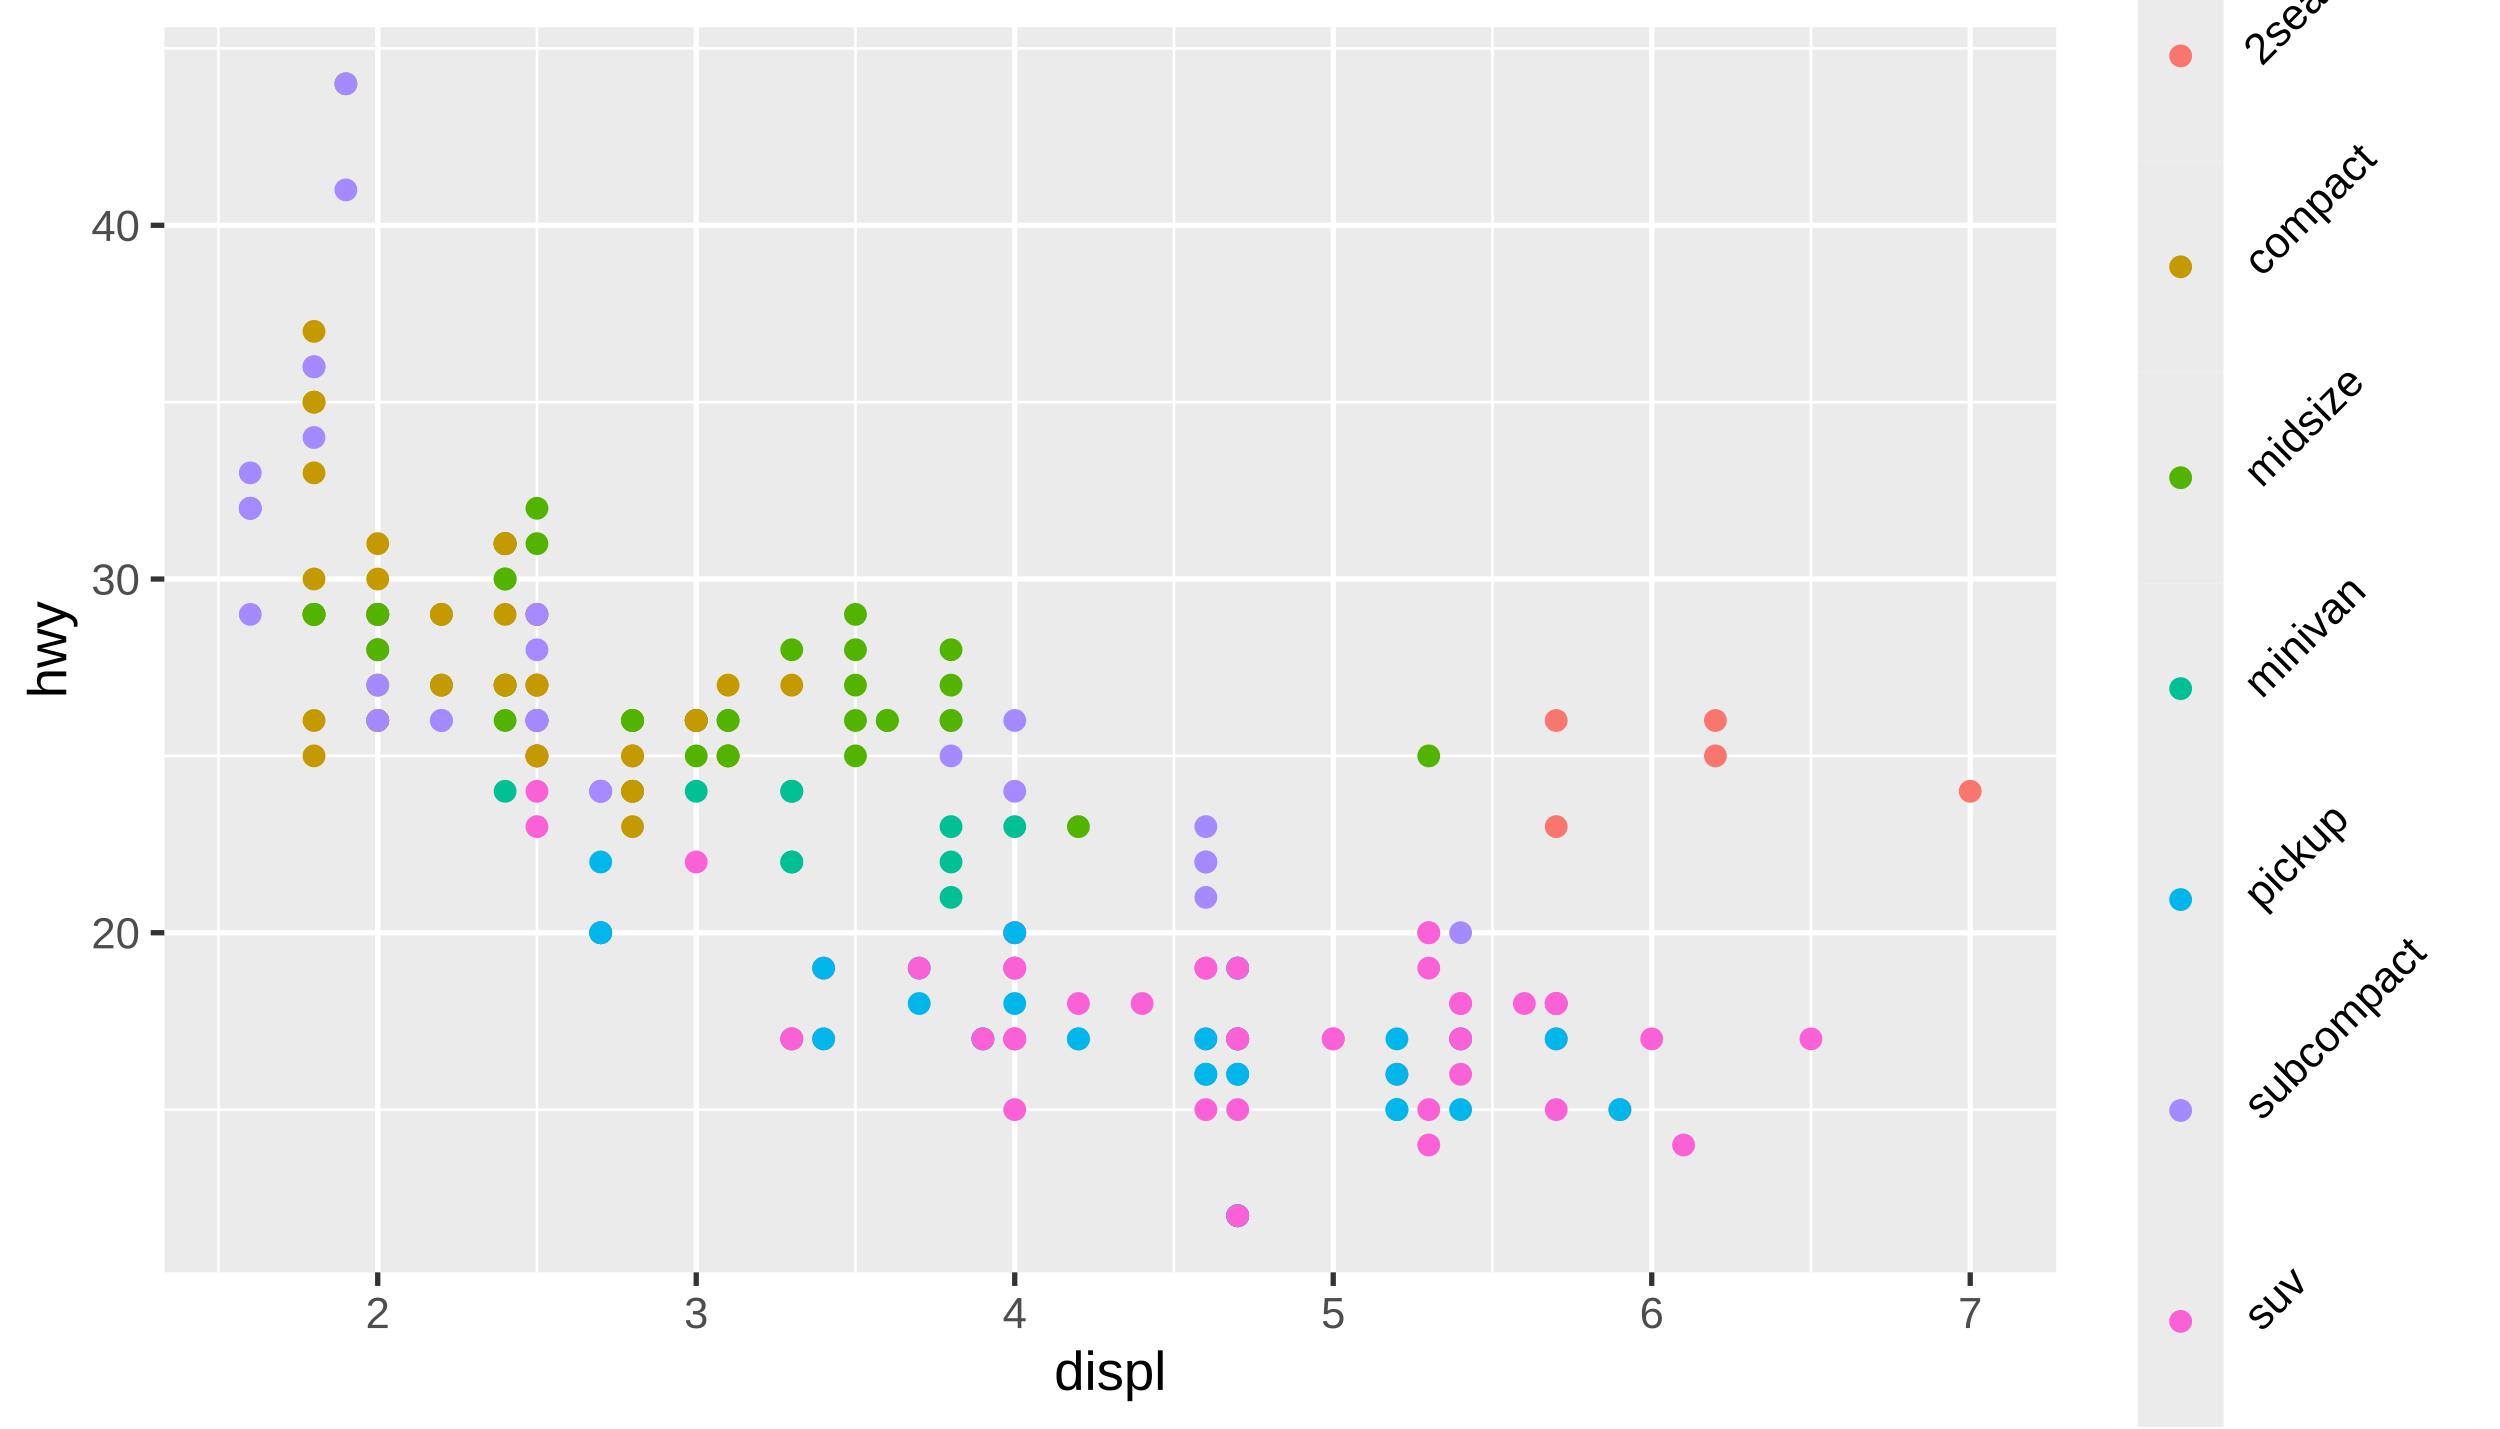
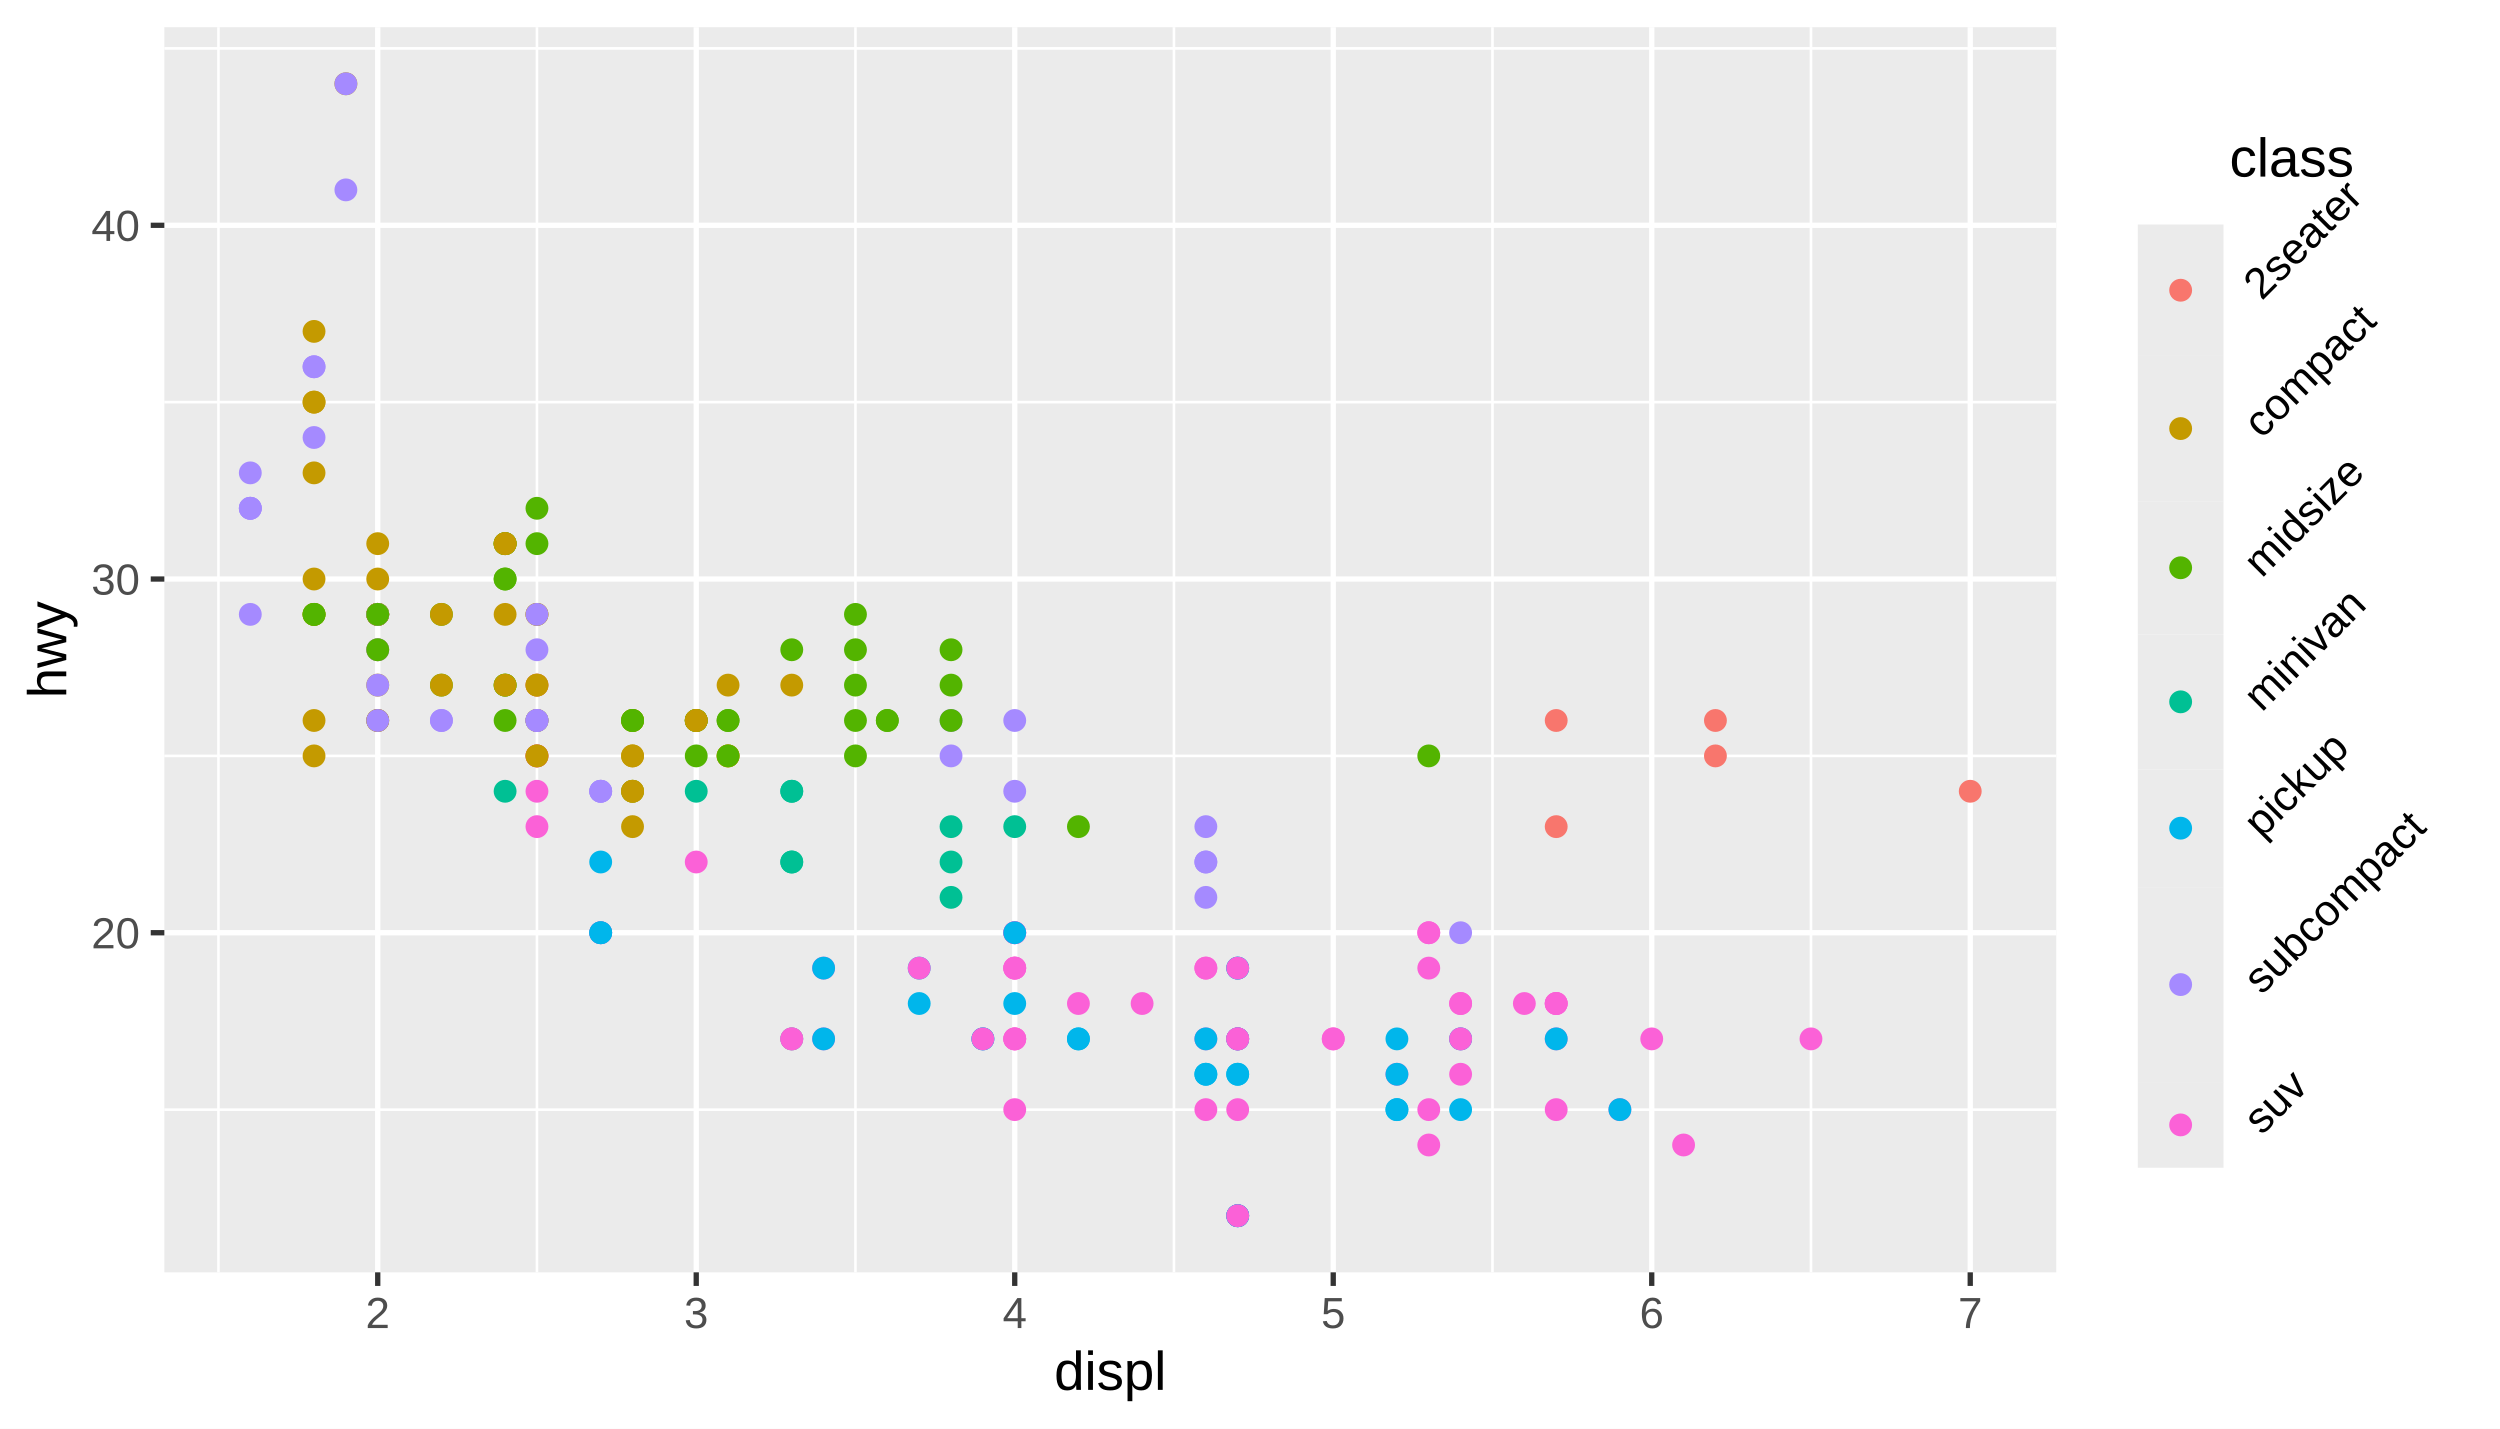
<svg xmlns="http://www.w3.org/2000/svg" width="504.00pt" height="288.00pt" viewBox="0 0 504.00 288.00">
  <g class="svglite">
    <defs>
      <style type="text/css">
    .svglite line, .svglite polyline, .svglite polygon, .svglite path, .svglite rect, .svglite circle {
      fill: none;
      stroke: #000000;
      stroke-linecap: round;
      stroke-linejoin: round;
      stroke-miterlimit: 10.00;
    }
    .svglite text {
      white-space: pre;
    }
    .svglite g.glyphgroup path {
      fill: inherit;
      stroke: none;
    }
  </style>
    </defs>
    <rect width="100%" height="100%" style="stroke: none; fill: none;" />
    <defs>
      <clipPath id="cpMC4wMHw1MDQuMDB8MC4wMHwyODguMDA=">
        <rect x="0.00" y="0.00" width="504.00" height="288.00" />
      </clipPath>
    </defs>
    <g clip-path="url(#cpMC4wMHw1MDQuMDB8MC4wMHwyODguMDA=)">
      <rect x="0.00" y="0.00" width="504.00" height="288.00" style="stroke-width: 1.07; stroke: #FFFFFF; fill: #FFFFFF;" />
    </g>
    <defs>
      <clipPath id="cpMzMuMTN8NDE0LjU0fDUuNDh8MjU2LjUw">
        <rect x="33.13" y="5.48" width="381.41" height="251.02" />
      </clipPath>
    </defs>
    <g clip-path="url(#cpMzMuMTN8NDE0LjU0fDUuNDh8MjU2LjUw)">
      <rect x="33.13" y="5.48" width="381.41" height="251.02" style="stroke-width: 1.07; stroke: none; fill: #EBEBEB;" />
      <polyline points="33.13,223.70 414.54,223.70 " style="stroke-width: 0.53; stroke: #FFFFFF; stroke-linecap: butt;" />
      <polyline points="33.13,152.39 414.54,152.39 " style="stroke-width: 0.53; stroke: #FFFFFF; stroke-linecap: butt;" />
      <polyline points="33.13,81.07 414.54,81.07 " style="stroke-width: 0.53; stroke: #FFFFFF; stroke-linecap: butt;" />
      <polyline points="33.13,9.76 414.54,9.76 " style="stroke-width: 0.53; stroke: #FFFFFF; stroke-linecap: butt;" />
      <polyline points="44.04,256.50 44.04,5.48 " style="stroke-width: 0.53; stroke: #FFFFFF; stroke-linecap: butt;" />
      <polyline points="108.25,256.50 108.25,5.48 " style="stroke-width: 0.53; stroke: #FFFFFF; stroke-linecap: butt;" />
      <polyline points="172.46,256.50 172.46,5.48 " style="stroke-width: 0.53; stroke: #FFFFFF; stroke-linecap: butt;" />
      <polyline points="236.67,256.50 236.67,5.48 " style="stroke-width: 0.53; stroke: #FFFFFF; stroke-linecap: butt;" />
      <polyline points="300.88,256.50 300.88,5.48 " style="stroke-width: 0.53; stroke: #FFFFFF; stroke-linecap: butt;" />
      <polyline points="365.09,256.50 365.09,5.48 " style="stroke-width: 0.53; stroke: #FFFFFF; stroke-linecap: butt;" />
      <polyline points="33.13,188.04 414.54,188.04 " style="stroke-width: 1.07; stroke: #FFFFFF; stroke-linecap: butt;" />
      <polyline points="33.13,116.73 414.54,116.73 " style="stroke-width: 1.07; stroke: #FFFFFF; stroke-linecap: butt;" />
      <polyline points="33.13,45.42 414.54,45.42 " style="stroke-width: 1.07; stroke: #FFFFFF; stroke-linecap: butt;" />
      <polyline points="76.15,256.50 76.15,5.48 " style="stroke-width: 1.07; stroke: #FFFFFF; stroke-linecap: butt;" />
      <polyline points="140.36,256.50 140.36,5.48 " style="stroke-width: 1.07; stroke: #FFFFFF; stroke-linecap: butt;" />
      <polyline points="204.57,256.50 204.57,5.48 " style="stroke-width: 1.07; stroke: #FFFFFF; stroke-linecap: butt;" />
      <polyline points="268.78,256.50 268.78,5.48 " style="stroke-width: 1.07; stroke: #FFFFFF; stroke-linecap: butt;" />
      <polyline points="332.99,256.50 332.99,5.48 " style="stroke-width: 1.07; stroke: #FFFFFF; stroke-linecap: butt;" />
      <polyline points="397.20,256.50 397.20,5.48 " style="stroke-width: 1.07; stroke: #FFFFFF; stroke-linecap: butt;" />
      <circle cx="63.31" cy="123.86" r="1.95" style="stroke-width: 0.71; stroke: #C49A00; fill: #C49A00;" />
      <circle cx="63.31" cy="123.86" r="1.95" style="stroke-width: 0.71; stroke: #C49A00; fill: #C49A00;" />
      <circle cx="76.15" cy="109.60" r="1.95" style="stroke-width: 0.71; stroke: #C49A00; fill: #C49A00;" />
      <circle cx="76.15" cy="116.73" r="1.95" style="stroke-width: 0.71; stroke: #C49A00; fill: #C49A00;" />
      <circle cx="127.52" cy="145.25" r="1.95" style="stroke-width: 0.71; stroke: #C49A00; fill: #C49A00;" />
      <circle cx="127.52" cy="145.25" r="1.95" style="stroke-width: 0.71; stroke: #C49A00; fill: #C49A00;" />
      <circle cx="146.78" cy="138.12" r="1.95" style="stroke-width: 0.71; stroke: #C49A00; fill: #C49A00;" />
      <circle cx="63.31" cy="145.25" r="1.95" style="stroke-width: 0.71; stroke: #C49A00; fill: #C49A00;" />
      <circle cx="63.31" cy="152.39" r="1.95" style="stroke-width: 0.71; stroke: #C49A00; fill: #C49A00;" />
      <circle cx="76.15" cy="130.99" r="1.95" style="stroke-width: 0.71; stroke: #C49A00; fill: #C49A00;" />
      <circle cx="76.15" cy="138.12" r="1.95" style="stroke-width: 0.71; stroke: #C49A00; fill: #C49A00;" />
      <circle cx="127.52" cy="152.39" r="1.95" style="stroke-width: 0.71; stroke: #C49A00; fill: #C49A00;" />
      <circle cx="127.52" cy="152.39" r="1.95" style="stroke-width: 0.71; stroke: #C49A00; fill: #C49A00;" />
      <circle cx="146.78" cy="152.39" r="1.95" style="stroke-width: 0.71; stroke: #C49A00; fill: #C49A00;" />
      <circle cx="146.78" cy="152.39" r="1.95" style="stroke-width: 0.71; stroke: #C49A00; fill: #C49A00;" />
      <circle cx="127.52" cy="159.52" r="1.95" style="stroke-width: 0.71; stroke: #53B400; fill: #53B400;" />
      <circle cx="146.78" cy="152.39" r="1.95" style="stroke-width: 0.71; stroke: #53B400; fill: #53B400;" />
      <circle cx="217.41" cy="166.65" r="1.95" style="stroke-width: 0.71; stroke: #53B400; fill: #53B400;" />
      <circle cx="288.04" cy="188.04" r="1.95" style="stroke-width: 0.71; stroke: #FB61D7; fill: #FB61D7;" />
      <circle cx="288.04" cy="223.70" r="1.95" style="stroke-width: 0.71; stroke: #FB61D7; fill: #FB61D7;" />
      <circle cx="288.04" cy="188.04" r="1.95" style="stroke-width: 0.71; stroke: #FB61D7; fill: #FB61D7;" />
      <circle cx="313.73" cy="209.44" r="1.95" style="stroke-width: 0.71; stroke: #FB61D7; fill: #FB61D7;" />
      <circle cx="332.99" cy="209.44" r="1.95" style="stroke-width: 0.71; stroke: #FB61D7; fill: #FB61D7;" />
      <circle cx="313.73" cy="145.25" r="1.95" style="stroke-width: 0.71; stroke: #F8766D; fill: #F8766D;" />
      <circle cx="313.73" cy="166.65" r="1.95" style="stroke-width: 0.71; stroke: #F8766D; fill: #F8766D;" />
      <circle cx="345.83" cy="145.25" r="1.95" style="stroke-width: 0.71; stroke: #F8766D; fill: #F8766D;" />
      <circle cx="345.83" cy="152.39" r="1.95" style="stroke-width: 0.71; stroke: #F8766D; fill: #F8766D;" />
      <circle cx="397.20" cy="159.52" r="1.95" style="stroke-width: 0.71; stroke: #F8766D; fill: #F8766D;" />
      <circle cx="288.04" cy="195.17" r="1.95" style="stroke-width: 0.71; stroke: #FB61D7; fill: #FB61D7;" />
      <circle cx="288.04" cy="230.83" r="1.95" style="stroke-width: 0.71; stroke: #FB61D7; fill: #FB61D7;" />
      <circle cx="313.73" cy="223.70" r="1.95" style="stroke-width: 0.71; stroke: #FB61D7; fill: #FB61D7;" />
      <circle cx="365.09" cy="209.44" r="1.95" style="stroke-width: 0.71; stroke: #FB61D7; fill: #FB61D7;" />
      <circle cx="101.83" cy="138.12" r="1.95" style="stroke-width: 0.71; stroke: #53B400; fill: #53B400;" />
      <circle cx="101.83" cy="116.73" r="1.95" style="stroke-width: 0.71; stroke: #53B400; fill: #53B400;" />
      <circle cx="146.78" cy="145.25" r="1.95" style="stroke-width: 0.71; stroke: #53B400; fill: #53B400;" />
      <circle cx="172.46" cy="123.86" r="1.95" style="stroke-width: 0.71; stroke: #53B400; fill: #53B400;" />
      <circle cx="178.88" cy="145.25" r="1.95" style="stroke-width: 0.71; stroke: #53B400; fill: #53B400;" />
      <circle cx="101.83" cy="159.52" r="1.95" style="stroke-width: 0.71; stroke: #00C094; fill: #00C094;" />
      <circle cx="140.36" cy="159.52" r="1.95" style="stroke-width: 0.71; stroke: #00C094; fill: #00C094;" />
      <circle cx="159.62" cy="173.78" r="1.95" style="stroke-width: 0.71; stroke: #00C094; fill: #00C094;" />
      <circle cx="159.62" cy="173.78" r="1.95" style="stroke-width: 0.71; stroke: #00C094; fill: #00C094;" />
      <circle cx="159.62" cy="159.52" r="1.95" style="stroke-width: 0.71; stroke: #00C094; fill: #00C094;" />
      <circle cx="159.62" cy="159.52" r="1.95" style="stroke-width: 0.71; stroke: #00C094; fill: #00C094;" />
      <circle cx="159.62" cy="209.44" r="1.95" style="stroke-width: 0.71; stroke: #00C094; fill: #00C094;" />
      <circle cx="191.73" cy="173.78" r="1.95" style="stroke-width: 0.71; stroke: #00C094; fill: #00C094;" />
      <circle cx="191.73" cy="180.91" r="1.95" style="stroke-width: 0.71; stroke: #00C094; fill: #00C094;" />
      <circle cx="191.73" cy="166.65" r="1.95" style="stroke-width: 0.71; stroke: #00C094; fill: #00C094;" />
      <circle cx="204.57" cy="166.65" r="1.95" style="stroke-width: 0.71; stroke: #00C094; fill: #00C094;" />
      <circle cx="185.31" cy="195.17" r="1.95" style="stroke-width: 0.71; stroke: #00B6EB; fill: #00B6EB;" />
      <circle cx="185.31" cy="202.31" r="1.95" style="stroke-width: 0.71; stroke: #00B6EB; fill: #00B6EB;" />
      <circle cx="198.15" cy="209.44" r="1.95" style="stroke-width: 0.71; stroke: #00B6EB; fill: #00B6EB;" />
      <circle cx="198.15" cy="209.44" r="1.95" style="stroke-width: 0.71; stroke: #00B6EB; fill: #00B6EB;" />
      <circle cx="249.52" cy="195.17" r="1.95" style="stroke-width: 0.71; stroke: #00B6EB; fill: #00B6EB;" />
      <circle cx="249.52" cy="195.17" r="1.95" style="stroke-width: 0.71; stroke: #00B6EB; fill: #00B6EB;" />
      <circle cx="249.52" cy="245.09" r="1.95" style="stroke-width: 0.71; stroke: #00B6EB; fill: #00B6EB;" />
      <circle cx="281.62" cy="209.44" r="1.95" style="stroke-width: 0.71; stroke: #00B6EB; fill: #00B6EB;" />
      <circle cx="281.62" cy="223.70" r="1.95" style="stroke-width: 0.71; stroke: #00B6EB; fill: #00B6EB;" />
      <circle cx="198.15" cy="209.44" r="1.95" style="stroke-width: 0.71; stroke: #FB61D7; fill: #FB61D7;" />
      <circle cx="249.52" cy="209.44" r="1.95" style="stroke-width: 0.71; stroke: #FB61D7; fill: #FB61D7;" />
      <circle cx="249.52" cy="245.09" r="1.95" style="stroke-width: 0.71; stroke: #FB61D7; fill: #FB61D7;" />
      <circle cx="249.52" cy="209.44" r="1.95" style="stroke-width: 0.71; stroke: #FB61D7; fill: #FB61D7;" />
      <circle cx="281.62" cy="216.57" r="1.95" style="stroke-width: 0.71; stroke: #FB61D7; fill: #FB61D7;" />
      <circle cx="313.73" cy="202.31" r="1.95" style="stroke-width: 0.71; stroke: #FB61D7; fill: #FB61D7;" />
      <circle cx="326.57" cy="223.70" r="1.95" style="stroke-width: 0.71; stroke: #FB61D7; fill: #FB61D7;" />
      <circle cx="249.52" cy="216.57" r="1.95" style="stroke-width: 0.71; stroke: #00B6EB; fill: #00B6EB;" />
      <circle cx="249.52" cy="245.09" r="1.95" style="stroke-width: 0.71; stroke: #00B6EB; fill: #00B6EB;" />
      <circle cx="249.52" cy="209.44" r="1.95" style="stroke-width: 0.71; stroke: #00B6EB; fill: #00B6EB;" />
      <circle cx="249.52" cy="209.44" r="1.95" style="stroke-width: 0.71; stroke: #00B6EB; fill: #00B6EB;" />
      <circle cx="249.52" cy="216.57" r="1.95" style="stroke-width: 0.71; stroke: #00B6EB; fill: #00B6EB;" />
      <circle cx="249.52" cy="245.09" r="1.95" style="stroke-width: 0.71; stroke: #00B6EB; fill: #00B6EB;" />
      <circle cx="281.62" cy="223.70" r="1.95" style="stroke-width: 0.71; stroke: #00B6EB; fill: #00B6EB;" />
      <circle cx="281.62" cy="216.57" r="1.95" style="stroke-width: 0.71; stroke: #00B6EB; fill: #00B6EB;" />
      <circle cx="313.73" cy="209.44" r="1.95" style="stroke-width: 0.71; stroke: #00B6EB; fill: #00B6EB;" />
      <circle cx="326.57" cy="223.70" r="1.95" style="stroke-width: 0.71; stroke: #00B6EB; fill: #00B6EB;" />
      <circle cx="243.10" cy="209.44" r="1.95" style="stroke-width: 0.71; stroke: #FB61D7; fill: #FB61D7;" />
      <circle cx="294.46" cy="209.44" r="1.95" style="stroke-width: 0.71; stroke: #FB61D7; fill: #FB61D7;" />
      <circle cx="294.46" cy="202.31" r="1.95" style="stroke-width: 0.71; stroke: #FB61D7; fill: #FB61D7;" />
      <circle cx="204.57" cy="209.44" r="1.95" style="stroke-width: 0.71; stroke: #FB61D7; fill: #FB61D7;" />
      <circle cx="204.57" cy="195.17" r="1.95" style="stroke-width: 0.71; stroke: #FB61D7; fill: #FB61D7;" />
      <circle cx="204.57" cy="209.44" r="1.95" style="stroke-width: 0.71; stroke: #FB61D7; fill: #FB61D7;" />
      <circle cx="204.57" cy="195.17" r="1.95" style="stroke-width: 0.71; stroke: #FB61D7; fill: #FB61D7;" />
      <circle cx="243.10" cy="195.17" r="1.95" style="stroke-width: 0.71; stroke: #FB61D7; fill: #FB61D7;" />
      <circle cx="268.78" cy="209.44" r="1.95" style="stroke-width: 0.71; stroke: #FB61D7; fill: #FB61D7;" />
      <circle cx="217.41" cy="209.44" r="1.95" style="stroke-width: 0.71; stroke: #00B6EB; fill: #00B6EB;" />
      <circle cx="217.41" cy="209.44" r="1.95" style="stroke-width: 0.71; stroke: #00B6EB; fill: #00B6EB;" />
      <circle cx="243.10" cy="216.57" r="1.95" style="stroke-width: 0.71; stroke: #00B6EB; fill: #00B6EB;" />
      <circle cx="243.10" cy="216.57" r="1.95" style="stroke-width: 0.71; stroke: #00B6EB; fill: #00B6EB;" />
      <circle cx="243.10" cy="209.44" r="1.95" style="stroke-width: 0.71; stroke: #00B6EB; fill: #00B6EB;" />
      <circle cx="294.46" cy="223.70" r="1.95" style="stroke-width: 0.71; stroke: #00B6EB; fill: #00B6EB;" />
      <circle cx="294.46" cy="209.44" r="1.95" style="stroke-width: 0.71; stroke: #00B6EB; fill: #00B6EB;" />
      <circle cx="191.73" cy="145.25" r="1.95" style="stroke-width: 0.71; stroke: #A58AFF; fill: #A58AFF;" />
      <circle cx="191.73" cy="152.39" r="1.95" style="stroke-width: 0.71; stroke: #A58AFF; fill: #A58AFF;" />
      <circle cx="204.57" cy="145.25" r="1.95" style="stroke-width: 0.71; stroke: #A58AFF; fill: #A58AFF;" />
      <circle cx="204.57" cy="159.52" r="1.95" style="stroke-width: 0.71; stroke: #A58AFF; fill: #A58AFF;" />
      <circle cx="243.10" cy="180.91" r="1.95" style="stroke-width: 0.71; stroke: #A58AFF; fill: #A58AFF;" />
      <circle cx="243.10" cy="173.78" r="1.95" style="stroke-width: 0.71; stroke: #A58AFF; fill: #A58AFF;" />
      <circle cx="243.10" cy="166.65" r="1.95" style="stroke-width: 0.71; stroke: #A58AFF; fill: #A58AFF;" />
      <circle cx="243.10" cy="173.78" r="1.95" style="stroke-width: 0.71; stroke: #A58AFF; fill: #A58AFF;" />
      <circle cx="294.46" cy="188.04" r="1.95" style="stroke-width: 0.71; stroke: #A58AFF; fill: #A58AFF;" />
      <circle cx="50.46" cy="95.33" r="1.95" style="stroke-width: 0.71; stroke: #A58AFF; fill: #A58AFF;" />
      <circle cx="50.46" cy="102.47" r="1.95" style="stroke-width: 0.71; stroke: #A58AFF; fill: #A58AFF;" />
      <circle cx="50.46" cy="102.47" r="1.95" style="stroke-width: 0.71; stroke: #A58AFF; fill: #A58AFF;" />
      <circle cx="50.46" cy="123.86" r="1.95" style="stroke-width: 0.71; stroke: #A58AFF; fill: #A58AFF;" />
      <circle cx="50.46" cy="102.47" r="1.95" style="stroke-width: 0.71; stroke: #A58AFF; fill: #A58AFF;" />
      <circle cx="63.31" cy="88.20" r="1.95" style="stroke-width: 0.71; stroke: #A58AFF; fill: #A58AFF;" />
      <circle cx="63.31" cy="73.94" r="1.95" style="stroke-width: 0.71; stroke: #A58AFF; fill: #A58AFF;" />
      <circle cx="63.31" cy="73.94" r="1.95" style="stroke-width: 0.71; stroke: #A58AFF; fill: #A58AFF;" />
      <circle cx="76.15" cy="123.86" r="1.95" style="stroke-width: 0.71; stroke: #A58AFF; fill: #A58AFF;" />
      <circle cx="101.83" cy="145.25" r="1.95" style="stroke-width: 0.71; stroke: #53B400; fill: #53B400;" />
      <circle cx="101.83" cy="138.12" r="1.95" style="stroke-width: 0.71; stroke: #53B400; fill: #53B400;" />
      <circle cx="101.83" cy="116.73" r="1.95" style="stroke-width: 0.71; stroke: #53B400; fill: #53B400;" />
      <circle cx="101.83" cy="109.60" r="1.95" style="stroke-width: 0.71; stroke: #53B400; fill: #53B400;" />
      <circle cx="108.25" cy="145.25" r="1.95" style="stroke-width: 0.71; stroke: #53B400; fill: #53B400;" />
      <circle cx="108.25" cy="145.25" r="1.95" style="stroke-width: 0.71; stroke: #53B400; fill: #53B400;" />
      <circle cx="159.62" cy="130.99" r="1.95" style="stroke-width: 0.71; stroke: #53B400; fill: #53B400;" />
      <circle cx="76.15" cy="145.25" r="1.95" style="stroke-width: 0.71; stroke: #A58AFF; fill: #A58AFF;" />
      <circle cx="76.15" cy="123.86" r="1.95" style="stroke-width: 0.71; stroke: #A58AFF; fill: #A58AFF;" />
      <circle cx="76.15" cy="130.99" r="1.95" style="stroke-width: 0.71; stroke: #A58AFF; fill: #A58AFF;" />
      <circle cx="76.15" cy="138.12" r="1.95" style="stroke-width: 0.71; stroke: #A58AFF; fill: #A58AFF;" />
      <circle cx="121.10" cy="159.52" r="1.95" style="stroke-width: 0.71; stroke: #A58AFF; fill: #A58AFF;" />
      <circle cx="121.10" cy="159.52" r="1.95" style="stroke-width: 0.71; stroke: #A58AFF; fill: #A58AFF;" />
      <circle cx="121.10" cy="159.52" r="1.95" style="stroke-width: 0.71; stroke: #A58AFF; fill: #A58AFF;" />
      <circle cx="140.36" cy="173.78" r="1.95" style="stroke-width: 0.71; stroke: #FB61D7; fill: #FB61D7;" />
      <circle cx="185.31" cy="195.17" r="1.95" style="stroke-width: 0.71; stroke: #FB61D7; fill: #FB61D7;" />
      <circle cx="204.57" cy="188.04" r="1.95" style="stroke-width: 0.71; stroke: #FB61D7; fill: #FB61D7;" />
      <circle cx="249.52" cy="209.44" r="1.95" style="stroke-width: 0.71; stroke: #FB61D7; fill: #FB61D7;" />
      <circle cx="249.52" cy="245.09" r="1.95" style="stroke-width: 0.71; stroke: #FB61D7; fill: #FB61D7;" />
      <circle cx="249.52" cy="195.17" r="1.95" style="stroke-width: 0.71; stroke: #FB61D7; fill: #FB61D7;" />
      <circle cx="313.73" cy="202.31" r="1.95" style="stroke-width: 0.71; stroke: #FB61D7; fill: #FB61D7;" />
      <circle cx="339.41" cy="230.83" r="1.95" style="stroke-width: 0.71; stroke: #FB61D7; fill: #FB61D7;" />
      <circle cx="204.57" cy="223.70" r="1.95" style="stroke-width: 0.71; stroke: #FB61D7; fill: #FB61D7;" />
      <circle cx="217.41" cy="202.31" r="1.95" style="stroke-width: 0.71; stroke: #FB61D7; fill: #FB61D7;" />
      <circle cx="230.25" cy="202.31" r="1.95" style="stroke-width: 0.71; stroke: #FB61D7; fill: #FB61D7;" />
      <circle cx="243.10" cy="223.70" r="1.95" style="stroke-width: 0.71; stroke: #FB61D7; fill: #FB61D7;" />
      <circle cx="294.46" cy="209.44" r="1.95" style="stroke-width: 0.71; stroke: #FB61D7; fill: #FB61D7;" />
      <circle cx="294.46" cy="216.57" r="1.95" style="stroke-width: 0.71; stroke: #FB61D7; fill: #FB61D7;" />
      <circle cx="294.46" cy="202.31" r="1.95" style="stroke-width: 0.71; stroke: #FB61D7; fill: #FB61D7;" />
      <circle cx="204.57" cy="209.44" r="1.95" style="stroke-width: 0.71; stroke: #FB61D7; fill: #FB61D7;" />
      <circle cx="204.57" cy="195.17" r="1.95" style="stroke-width: 0.71; stroke: #FB61D7; fill: #FB61D7;" />
      <circle cx="243.10" cy="195.17" r="1.95" style="stroke-width: 0.71; stroke: #FB61D7; fill: #FB61D7;" />
      <circle cx="268.78" cy="209.44" r="1.95" style="stroke-width: 0.71; stroke: #FB61D7; fill: #FB61D7;" />
      <circle cx="101.83" cy="123.86" r="1.95" style="stroke-width: 0.71; stroke: #C49A00; fill: #C49A00;" />
      <circle cx="101.83" cy="138.12" r="1.95" style="stroke-width: 0.71; stroke: #C49A00; fill: #C49A00;" />
      <circle cx="108.25" cy="109.60" r="1.95" style="stroke-width: 0.71; stroke: #53B400; fill: #53B400;" />
      <circle cx="108.25" cy="102.47" r="1.95" style="stroke-width: 0.71; stroke: #53B400; fill: #53B400;" />
      <circle cx="172.46" cy="138.12" r="1.95" style="stroke-width: 0.71; stroke: #53B400; fill: #53B400;" />
      <circle cx="172.46" cy="145.25" r="1.95" style="stroke-width: 0.71; stroke: #53B400; fill: #53B400;" />
      <circle cx="140.36" cy="145.25" r="1.95" style="stroke-width: 0.71; stroke: #53B400; fill: #53B400;" />
      <circle cx="140.36" cy="152.39" r="1.95" style="stroke-width: 0.71; stroke: #53B400; fill: #53B400;" />
      <circle cx="172.46" cy="152.39" r="1.95" style="stroke-width: 0.71; stroke: #53B400; fill: #53B400;" />
      <circle cx="159.62" cy="209.44" r="1.95" style="stroke-width: 0.71; stroke: #FB61D7; fill: #FB61D7;" />
      <circle cx="159.62" cy="209.44" r="1.95" style="stroke-width: 0.71; stroke: #FB61D7; fill: #FB61D7;" />
      <circle cx="204.57" cy="188.04" r="1.95" style="stroke-width: 0.71; stroke: #FB61D7; fill: #FB61D7;" />
      <circle cx="307.31" cy="202.31" r="1.95" style="stroke-width: 0.71; stroke: #FB61D7; fill: #FB61D7;" />
      <circle cx="146.78" cy="145.25" r="1.95" style="stroke-width: 0.71; stroke: #53B400; fill: #53B400;" />
      <circle cx="191.73" cy="145.25" r="1.95" style="stroke-width: 0.71; stroke: #53B400; fill: #53B400;" />
      <circle cx="191.73" cy="138.12" r="1.95" style="stroke-width: 0.71; stroke: #53B400; fill: #53B400;" />
      <circle cx="191.73" cy="130.99" r="1.95" style="stroke-width: 0.71; stroke: #53B400; fill: #53B400;" />
      <circle cx="288.04" cy="152.39" r="1.95" style="stroke-width: 0.71; stroke: #53B400; fill: #53B400;" />
      <circle cx="108.25" cy="152.39" r="1.95" style="stroke-width: 0.71; stroke: #FB61D7; fill: #FB61D7;" />
      <circle cx="108.25" cy="159.52" r="1.95" style="stroke-width: 0.71; stroke: #FB61D7; fill: #FB61D7;" />
      <circle cx="108.25" cy="138.12" r="1.95" style="stroke-width: 0.71; stroke: #FB61D7; fill: #FB61D7;" />
      <circle cx="108.25" cy="152.39" r="1.95" style="stroke-width: 0.71; stroke: #FB61D7; fill: #FB61D7;" />
      <circle cx="108.25" cy="145.25" r="1.95" style="stroke-width: 0.71; stroke: #FB61D7; fill: #FB61D7;" />
      <circle cx="108.25" cy="166.65" r="1.95" style="stroke-width: 0.71; stroke: #FB61D7; fill: #FB61D7;" />
      <circle cx="88.99" cy="145.25" r="1.95" style="stroke-width: 0.71; stroke: #A58AFF; fill: #A58AFF;" />
      <circle cx="88.99" cy="145.25" r="1.95" style="stroke-width: 0.71; stroke: #A58AFF; fill: #A58AFF;" />
      <circle cx="108.25" cy="145.25" r="1.95" style="stroke-width: 0.71; stroke: #A58AFF; fill: #A58AFF;" />
      <circle cx="108.25" cy="145.25" r="1.95" style="stroke-width: 0.71; stroke: #A58AFF; fill: #A58AFF;" />
      <circle cx="108.25" cy="152.39" r="1.95" style="stroke-width: 0.71; stroke: #C49A00; fill: #C49A00;" />
      <circle cx="108.25" cy="138.12" r="1.95" style="stroke-width: 0.71; stroke: #C49A00; fill: #C49A00;" />
      <circle cx="108.25" cy="152.39" r="1.95" style="stroke-width: 0.71; stroke: #C49A00; fill: #C49A00;" />
      <circle cx="108.25" cy="138.12" r="1.95" style="stroke-width: 0.71; stroke: #C49A00; fill: #C49A00;" />
      <circle cx="121.10" cy="188.04" r="1.95" style="stroke-width: 0.71; stroke: #FB61D7; fill: #FB61D7;" />
      <circle cx="121.10" cy="188.04" r="1.95" style="stroke-width: 0.71; stroke: #FB61D7; fill: #FB61D7;" />
      <circle cx="166.04" cy="195.17" r="1.95" style="stroke-width: 0.71; stroke: #FB61D7; fill: #FB61D7;" />
      <circle cx="166.04" cy="209.44" r="1.95" style="stroke-width: 0.71; stroke: #FB61D7; fill: #FB61D7;" />
      <circle cx="204.57" cy="188.04" r="1.95" style="stroke-width: 0.71; stroke: #FB61D7; fill: #FB61D7;" />
      <circle cx="249.52" cy="209.44" r="1.95" style="stroke-width: 0.71; stroke: #FB61D7; fill: #FB61D7;" />
      <circle cx="88.99" cy="123.86" r="1.95" style="stroke-width: 0.71; stroke: #53B400; fill: #53B400;" />
      <circle cx="88.99" cy="138.12" r="1.95" style="stroke-width: 0.71; stroke: #53B400; fill: #53B400;" />
      <circle cx="101.83" cy="109.60" r="1.95" style="stroke-width: 0.71; stroke: #53B400; fill: #53B400;" />
      <circle cx="101.83" cy="109.60" r="1.95" style="stroke-width: 0.71; stroke: #53B400; fill: #53B400;" />
      <circle cx="140.36" cy="145.25" r="1.95" style="stroke-width: 0.71; stroke: #53B400; fill: #53B400;" />
      <circle cx="140.36" cy="145.25" r="1.95" style="stroke-width: 0.71; stroke: #53B400; fill: #53B400;" />
      <circle cx="172.46" cy="130.99" r="1.95" style="stroke-width: 0.71; stroke: #53B400; fill: #53B400;" />
      <circle cx="88.99" cy="138.12" r="1.95" style="stroke-width: 0.71; stroke: #C49A00; fill: #C49A00;" />
      <circle cx="88.99" cy="123.86" r="1.95" style="stroke-width: 0.71; stroke: #C49A00; fill: #C49A00;" />
      <circle cx="101.83" cy="109.60" r="1.95" style="stroke-width: 0.71; stroke: #C49A00; fill: #C49A00;" />
      <circle cx="101.83" cy="109.60" r="1.95" style="stroke-width: 0.71; stroke: #C49A00; fill: #C49A00;" />
      <circle cx="140.36" cy="145.25" r="1.95" style="stroke-width: 0.71; stroke: #C49A00; fill: #C49A00;" />
      <circle cx="140.36" cy="145.25" r="1.95" style="stroke-width: 0.71; stroke: #C49A00; fill: #C49A00;" />
      <circle cx="159.62" cy="138.12" r="1.95" style="stroke-width: 0.71; stroke: #C49A00; fill: #C49A00;" />
      <circle cx="63.31" cy="116.73" r="1.95" style="stroke-width: 0.71; stroke: #C49A00; fill: #C49A00;" />
      <circle cx="63.31" cy="95.33" r="1.95" style="stroke-width: 0.71; stroke: #C49A00; fill: #C49A00;" />
      <circle cx="63.31" cy="81.07" r="1.95" style="stroke-width: 0.71; stroke: #C49A00; fill: #C49A00;" />
      <circle cx="63.31" cy="66.81" r="1.95" style="stroke-width: 0.71; stroke: #C49A00; fill: #C49A00;" />
      <circle cx="63.31" cy="81.07" r="1.95" style="stroke-width: 0.71; stroke: #C49A00; fill: #C49A00;" />
      <circle cx="249.52" cy="223.70" r="1.95" style="stroke-width: 0.71; stroke: #FB61D7; fill: #FB61D7;" />
      <circle cx="313.73" cy="202.31" r="1.95" style="stroke-width: 0.71; stroke: #FB61D7; fill: #FB61D7;" />
      <circle cx="121.10" cy="188.04" r="1.95" style="stroke-width: 0.71; stroke: #00B6EB; fill: #00B6EB;" />
      <circle cx="121.10" cy="188.04" r="1.95" style="stroke-width: 0.71; stroke: #00B6EB; fill: #00B6EB;" />
      <circle cx="121.10" cy="173.78" r="1.95" style="stroke-width: 0.71; stroke: #00B6EB; fill: #00B6EB;" />
      <circle cx="166.04" cy="209.44" r="1.95" style="stroke-width: 0.71; stroke: #00B6EB; fill: #00B6EB;" />
      <circle cx="166.04" cy="195.17" r="1.95" style="stroke-width: 0.71; stroke: #00B6EB; fill: #00B6EB;" />
      <circle cx="204.57" cy="202.31" r="1.95" style="stroke-width: 0.71; stroke: #00B6EB; fill: #00B6EB;" />
      <circle cx="204.57" cy="188.04" r="1.95" style="stroke-width: 0.71; stroke: #00B6EB; fill: #00B6EB;" />
      <circle cx="76.15" cy="123.86" r="1.95" style="stroke-width: 0.71; stroke: #C49A00; fill: #C49A00;" />
      <circle cx="76.15" cy="145.25" r="1.95" style="stroke-width: 0.71; stroke: #C49A00; fill: #C49A00;" />
      <circle cx="76.15" cy="123.86" r="1.95" style="stroke-width: 0.71; stroke: #C49A00; fill: #C49A00;" />
      <circle cx="76.15" cy="123.86" r="1.95" style="stroke-width: 0.71; stroke: #C49A00; fill: #C49A00;" />
      <circle cx="127.52" cy="159.52" r="1.95" style="stroke-width: 0.71; stroke: #C49A00; fill: #C49A00;" />
      <circle cx="69.73" cy="16.89" r="1.95" style="stroke-width: 0.71; stroke: #C49A00; fill: #C49A00;" />
      <circle cx="76.15" cy="123.86" r="1.95" style="stroke-width: 0.71; stroke: #C49A00; fill: #C49A00;" />
      <circle cx="76.15" cy="145.25" r="1.95" style="stroke-width: 0.71; stroke: #C49A00; fill: #C49A00;" />
      <circle cx="76.15" cy="123.86" r="1.95" style="stroke-width: 0.71; stroke: #C49A00; fill: #C49A00;" />
      <circle cx="76.15" cy="123.86" r="1.95" style="stroke-width: 0.71; stroke: #C49A00; fill: #C49A00;" />
      <circle cx="108.25" cy="123.86" r="1.95" style="stroke-width: 0.71; stroke: #C49A00; fill: #C49A00;" />
      <circle cx="108.25" cy="123.86" r="1.95" style="stroke-width: 0.71; stroke: #C49A00; fill: #C49A00;" />
      <circle cx="127.52" cy="166.65" r="1.95" style="stroke-width: 0.71; stroke: #C49A00; fill: #C49A00;" />
      <circle cx="127.52" cy="159.52" r="1.95" style="stroke-width: 0.71; stroke: #C49A00; fill: #C49A00;" />
      <circle cx="69.73" cy="16.89" r="1.95" style="stroke-width: 0.71; stroke: #A58AFF; fill: #A58AFF;" />
      <circle cx="69.73" cy="38.28" r="1.95" style="stroke-width: 0.71; stroke: #A58AFF; fill: #A58AFF;" />
      <circle cx="76.15" cy="123.86" r="1.95" style="stroke-width: 0.71; stroke: #A58AFF; fill: #A58AFF;" />
      <circle cx="76.15" cy="145.25" r="1.95" style="stroke-width: 0.71; stroke: #A58AFF; fill: #A58AFF;" />
      <circle cx="108.25" cy="130.99" r="1.95" style="stroke-width: 0.71; stroke: #A58AFF; fill: #A58AFF;" />
      <circle cx="108.25" cy="123.86" r="1.95" style="stroke-width: 0.71; stroke: #A58AFF; fill: #A58AFF;" />
      <circle cx="63.31" cy="123.86" r="1.95" style="stroke-width: 0.71; stroke: #53B400; fill: #53B400;" />
      <circle cx="63.31" cy="123.86" r="1.95" style="stroke-width: 0.71; stroke: #53B400; fill: #53B400;" />
      <circle cx="76.15" cy="130.99" r="1.95" style="stroke-width: 0.71; stroke: #53B400; fill: #53B400;" />
      <circle cx="76.15" cy="123.86" r="1.95" style="stroke-width: 0.71; stroke: #53B400; fill: #53B400;" />
      <circle cx="127.52" cy="145.25" r="1.95" style="stroke-width: 0.71; stroke: #53B400; fill: #53B400;" />
      <circle cx="127.52" cy="145.25" r="1.95" style="stroke-width: 0.71; stroke: #53B400; fill: #53B400;" />
      <circle cx="178.88" cy="145.25" r="1.95" style="stroke-width: 0.71; stroke: #53B400; fill: #53B400;" />
    </g>
    <g clip-path="url(#cpMC4wMHw1MDQuMDB8MC4wMHwyODguMDA=)">
      <text x="28.20" y="191.19" text-anchor="end" style="font-size: 8.80px;fill: #4D4D4D; font-family: &quot;Arial&quot;;" textLength="9.78px" lengthAdjust="spacingAndGlyphs">20</text>
      <text x="28.20" y="119.88" text-anchor="end" style="font-size: 8.80px;fill: #4D4D4D; font-family: &quot;Arial&quot;;" textLength="9.78px" lengthAdjust="spacingAndGlyphs">30</text>
      <text x="28.20" y="48.57" text-anchor="end" style="font-size: 8.80px;fill: #4D4D4D; font-family: &quot;Arial&quot;;" textLength="9.78px" lengthAdjust="spacingAndGlyphs">40</text>
      <polyline points="30.39,188.04 33.13,188.04 " style="stroke-width: 1.07; stroke: #333333; stroke-linecap: butt;" />
      <polyline points="30.39,116.73 33.13,116.73 " style="stroke-width: 1.07; stroke: #333333; stroke-linecap: butt;" />
      <polyline points="30.39,45.42 33.13,45.42 " style="stroke-width: 1.07; stroke: #333333; stroke-linecap: butt;" />
      <polyline points="76.15,259.24 76.15,256.50 " style="stroke-width: 1.07; stroke: #333333; stroke-linecap: butt;" />
      <polyline points="140.36,259.24 140.36,256.50 " style="stroke-width: 1.07; stroke: #333333; stroke-linecap: butt;" />
      <polyline points="204.57,259.24 204.57,256.50 " style="stroke-width: 1.07; stroke: #333333; stroke-linecap: butt;" />
      <polyline points="268.78,259.24 268.78,256.50 " style="stroke-width: 1.07; stroke: #333333; stroke-linecap: butt;" />
      <polyline points="332.99,259.24 332.99,256.50 " style="stroke-width: 1.07; stroke: #333333; stroke-linecap: butt;" />
      <polyline points="397.20,259.24 397.20,256.50 " style="stroke-width: 1.07; stroke: #333333; stroke-linecap: butt;" />
      <text x="76.15" y="267.74" text-anchor="middle" style="font-size: 8.80px;fill: #4D4D4D; font-family: &quot;Arial&quot;;" textLength="4.89px" lengthAdjust="spacingAndGlyphs">2</text>
      <text x="140.36" y="267.74" text-anchor="middle" style="font-size: 8.80px;fill: #4D4D4D; font-family: &quot;Arial&quot;;" textLength="4.89px" lengthAdjust="spacingAndGlyphs">3</text>
      <text x="204.57" y="267.74" text-anchor="middle" style="font-size: 8.80px;fill: #4D4D4D; font-family: &quot;Arial&quot;;" textLength="4.89px" lengthAdjust="spacingAndGlyphs">4</text>
      <text x="268.78" y="267.74" text-anchor="middle" style="font-size: 8.80px;fill: #4D4D4D; font-family: &quot;Arial&quot;;" textLength="4.89px" lengthAdjust="spacingAndGlyphs">5</text>
      <text x="332.99" y="267.74" text-anchor="middle" style="font-size: 8.80px;fill: #4D4D4D; font-family: &quot;Arial&quot;;" textLength="4.89px" lengthAdjust="spacingAndGlyphs">6</text>
      <text x="397.20" y="267.74" text-anchor="middle" style="font-size: 8.80px;fill: #4D4D4D; font-family: &quot;Arial&quot;;" textLength="4.89px" lengthAdjust="spacingAndGlyphs">7</text>
      <text x="223.83" y="280.20" text-anchor="middle" style="font-size: 11.00px; font-family: &quot;Arial&quot;;" textLength="22.62px" lengthAdjust="spacingAndGlyphs">displ</text>
      <text transform="translate(13.36,130.99) rotate(-90)" text-anchor="middle" style="font-size: 11.00px; font-family: &quot;Arial&quot;;" textLength="19.56px" lengthAdjust="spacingAndGlyphs">hwy</text>
-       <rect x="425.50" y="-31.14" width="73.02" height="324.27" style="stroke-width: 1.07; stroke: none; fill: #FFFFFF;" />
-       <text x="462.01" y="-16.63" text-anchor="middle" style="font-size: 11.00px; font-family: &quot;Arial&quot;;" textLength="25.06px" lengthAdjust="spacingAndGlyphs">class</text>
-       <rect x="430.98" y="-9.99" width="17.28" height="42.52" style="stroke-width: 1.07; stroke: none; fill: #EBEBEB;" />
-       <circle cx="439.62" cy="11.27" r="1.95" style="stroke-width: 0.71; stroke: #F8766D; fill: #F8766D;" />
-       <rect x="430.98" y="32.53" width="17.28" height="42.52" style="stroke-width: 1.07; stroke: none; fill: #EBEBEB;" />
-       <circle cx="439.62" cy="53.79" r="1.95" style="stroke-width: 0.71; stroke: #C49A00; fill: #C49A00;" />
-       <rect x="430.98" y="75.05" width="17.28" height="42.52" style="stroke-width: 1.07; stroke: none; fill: #EBEBEB;" />
-       <circle cx="439.62" cy="96.31" r="1.95" style="stroke-width: 0.71; stroke: #53B400; fill: #53B400;" />
-       <rect x="430.98" y="117.57" width="17.28" height="42.52" style="stroke-width: 1.07; stroke: none; fill: #EBEBEB;" />
-       <circle cx="439.62" cy="138.83" r="1.95" style="stroke-width: 0.71; stroke: #00C094; fill: #00C094;" />
-       <rect x="430.98" y="160.09" width="17.28" height="42.52" style="stroke-width: 1.07; stroke: none; fill: #EBEBEB;" />
-       <circle cx="439.62" cy="181.35" r="1.95" style="stroke-width: 0.71; stroke: #00B6EB; fill: #00B6EB;" />
-       <rect x="430.98" y="202.61" width="17.28" height="42.52" style="stroke-width: 1.07; stroke: none; fill: #EBEBEB;" />
-       <circle cx="439.62" cy="223.87" r="1.95" style="stroke-width: 0.71; stroke: #A58AFF; fill: #A58AFF;" />
-       <rect x="430.98" y="245.13" width="17.28" height="42.52" style="stroke-width: 1.07; stroke: none; fill: #EBEBEB;" />
-       <circle cx="439.62" cy="266.39" r="1.95" style="stroke-width: 0.71; stroke: #FB61D7; fill: #FB61D7;" />
-       <text transform="translate(455.96,13.50) rotate(-45)" style="font-size: 8.80px; font-family: &quot;Arial&quot;;" textLength="29.33px" lengthAdjust="spacingAndGlyphs">2seater</text>
-       <text transform="translate(455.96,56.02) rotate(-45)" style="font-size: 8.80px; font-family: &quot;Arial&quot;;" textLength="33.25px" lengthAdjust="spacingAndGlyphs">compact</text>
-       <text transform="translate(455.96,98.54) rotate(-45)" style="font-size: 8.80px; font-family: &quot;Arial&quot;;" textLength="29.83px" lengthAdjust="spacingAndGlyphs">midsize</text>
-       <text transform="translate(455.96,141.06) rotate(-45)" style="font-size: 8.80px; font-family: &quot;Arial&quot;;" textLength="30.31px" lengthAdjust="spacingAndGlyphs">minivan</text>
-       <text transform="translate(455.96,183.58) rotate(-45)" style="font-size: 8.80px; font-family: &quot;Arial&quot;;" textLength="25.44px" lengthAdjust="spacingAndGlyphs">pickup</text>
-       <text transform="translate(455.96,226.10) rotate(-45)" style="font-size: 8.80px; font-family: &quot;Arial&quot;;" textLength="47.44px" lengthAdjust="spacingAndGlyphs">subcompact</text>
-       <text transform="translate(455.96,268.62) rotate(-45)" style="font-size: 8.80px; font-family: &quot;Arial&quot;;" textLength="13.70px" lengthAdjust="spacingAndGlyphs">suv</text>
+       <rect x="425.50" y="21.08" width="73.02" height="219.82" style="stroke-width: 1.07; stroke: none; fill: #FFFFFF;" />
+       <text x="462.01" y="35.60" text-anchor="middle" style="font-size: 11.00px; font-family: &quot;Arial&quot;;" textLength="25.06px" lengthAdjust="spacingAndGlyphs">class</text>
+       <rect x="430.98" y="45.26" width="17.28" height="26.50" style="stroke-width: 1.07; stroke: none; fill: #EBEBEB;" />
+       <circle cx="439.62" cy="58.51" r="1.95" style="stroke-width: 0.71; stroke: #F8766D; fill: #F8766D;" />
+       <rect x="430.98" y="71.76" width="17.28" height="29.27" style="stroke-width: 1.07; stroke: none; fill: #EBEBEB;" />
+       <circle cx="439.62" cy="86.40" r="1.95" style="stroke-width: 0.71; stroke: #C49A00; fill: #C49A00;" />
+       <rect x="430.98" y="101.03" width="17.28" height="26.85" style="stroke-width: 1.07; stroke: none; fill: #EBEBEB;" />
+       <circle cx="439.62" cy="114.46" r="1.95" style="stroke-width: 0.71; stroke: #53B400; fill: #53B400;" />
+       <rect x="430.98" y="127.89" width="17.28" height="27.20" style="stroke-width: 1.07; stroke: none; fill: #EBEBEB;" />
+       <circle cx="439.62" cy="141.49" r="1.95" style="stroke-width: 0.71; stroke: #00C094; fill: #00C094;" />
+       <rect x="430.98" y="155.09" width="17.28" height="23.75" style="stroke-width: 1.07; stroke: none; fill: #EBEBEB;" />
+       <circle cx="439.62" cy="166.96" r="1.95" style="stroke-width: 0.71; stroke: #00B6EB; fill: #00B6EB;" />
+       <rect x="430.98" y="178.84" width="17.28" height="39.31" style="stroke-width: 1.07; stroke: none; fill: #EBEBEB;" />
+       <circle cx="439.62" cy="198.49" r="1.95" style="stroke-width: 0.71; stroke: #A58AFF; fill: #A58AFF;" />
+       <rect x="430.98" y="218.14" width="17.28" height="17.28" style="stroke-width: 1.07; stroke: none; fill: #EBEBEB;" />
+       <circle cx="439.62" cy="226.78" r="1.95" style="stroke-width: 0.71; stroke: #FB61D7; fill: #FB61D7;" />
+       <text transform="translate(455.96,60.74) rotate(-45)" style="font-size: 8.80px; font-family: &quot;Arial&quot;;" textLength="29.33px" lengthAdjust="spacingAndGlyphs">2seater</text>
+       <text transform="translate(455.96,88.62) rotate(-45)" style="font-size: 8.80px; font-family: &quot;Arial&quot;;" textLength="33.25px" lengthAdjust="spacingAndGlyphs">compact</text>
+       <text transform="translate(455.96,116.69) rotate(-45)" style="font-size: 8.80px; font-family: &quot;Arial&quot;;" textLength="29.83px" lengthAdjust="spacingAndGlyphs">midsize</text>
+       <text transform="translate(455.96,143.72) rotate(-45)" style="font-size: 8.80px; font-family: &quot;Arial&quot;;" textLength="30.31px" lengthAdjust="spacingAndGlyphs">minivan</text>
+       <text transform="translate(455.96,169.19) rotate(-45)" style="font-size: 8.80px; font-family: &quot;Arial&quot;;" textLength="25.44px" lengthAdjust="spacingAndGlyphs">pickup</text>
+       <text transform="translate(455.96,200.72) rotate(-45)" style="font-size: 8.80px; font-family: &quot;Arial&quot;;" textLength="47.44px" lengthAdjust="spacingAndGlyphs">subcompact</text>
+       <text transform="translate(455.96,229.01) rotate(-45)" style="font-size: 8.80px; font-family: &quot;Arial&quot;;" textLength="13.70px" lengthAdjust="spacingAndGlyphs">suv</text>
    </g>
  </g>
</svg>
